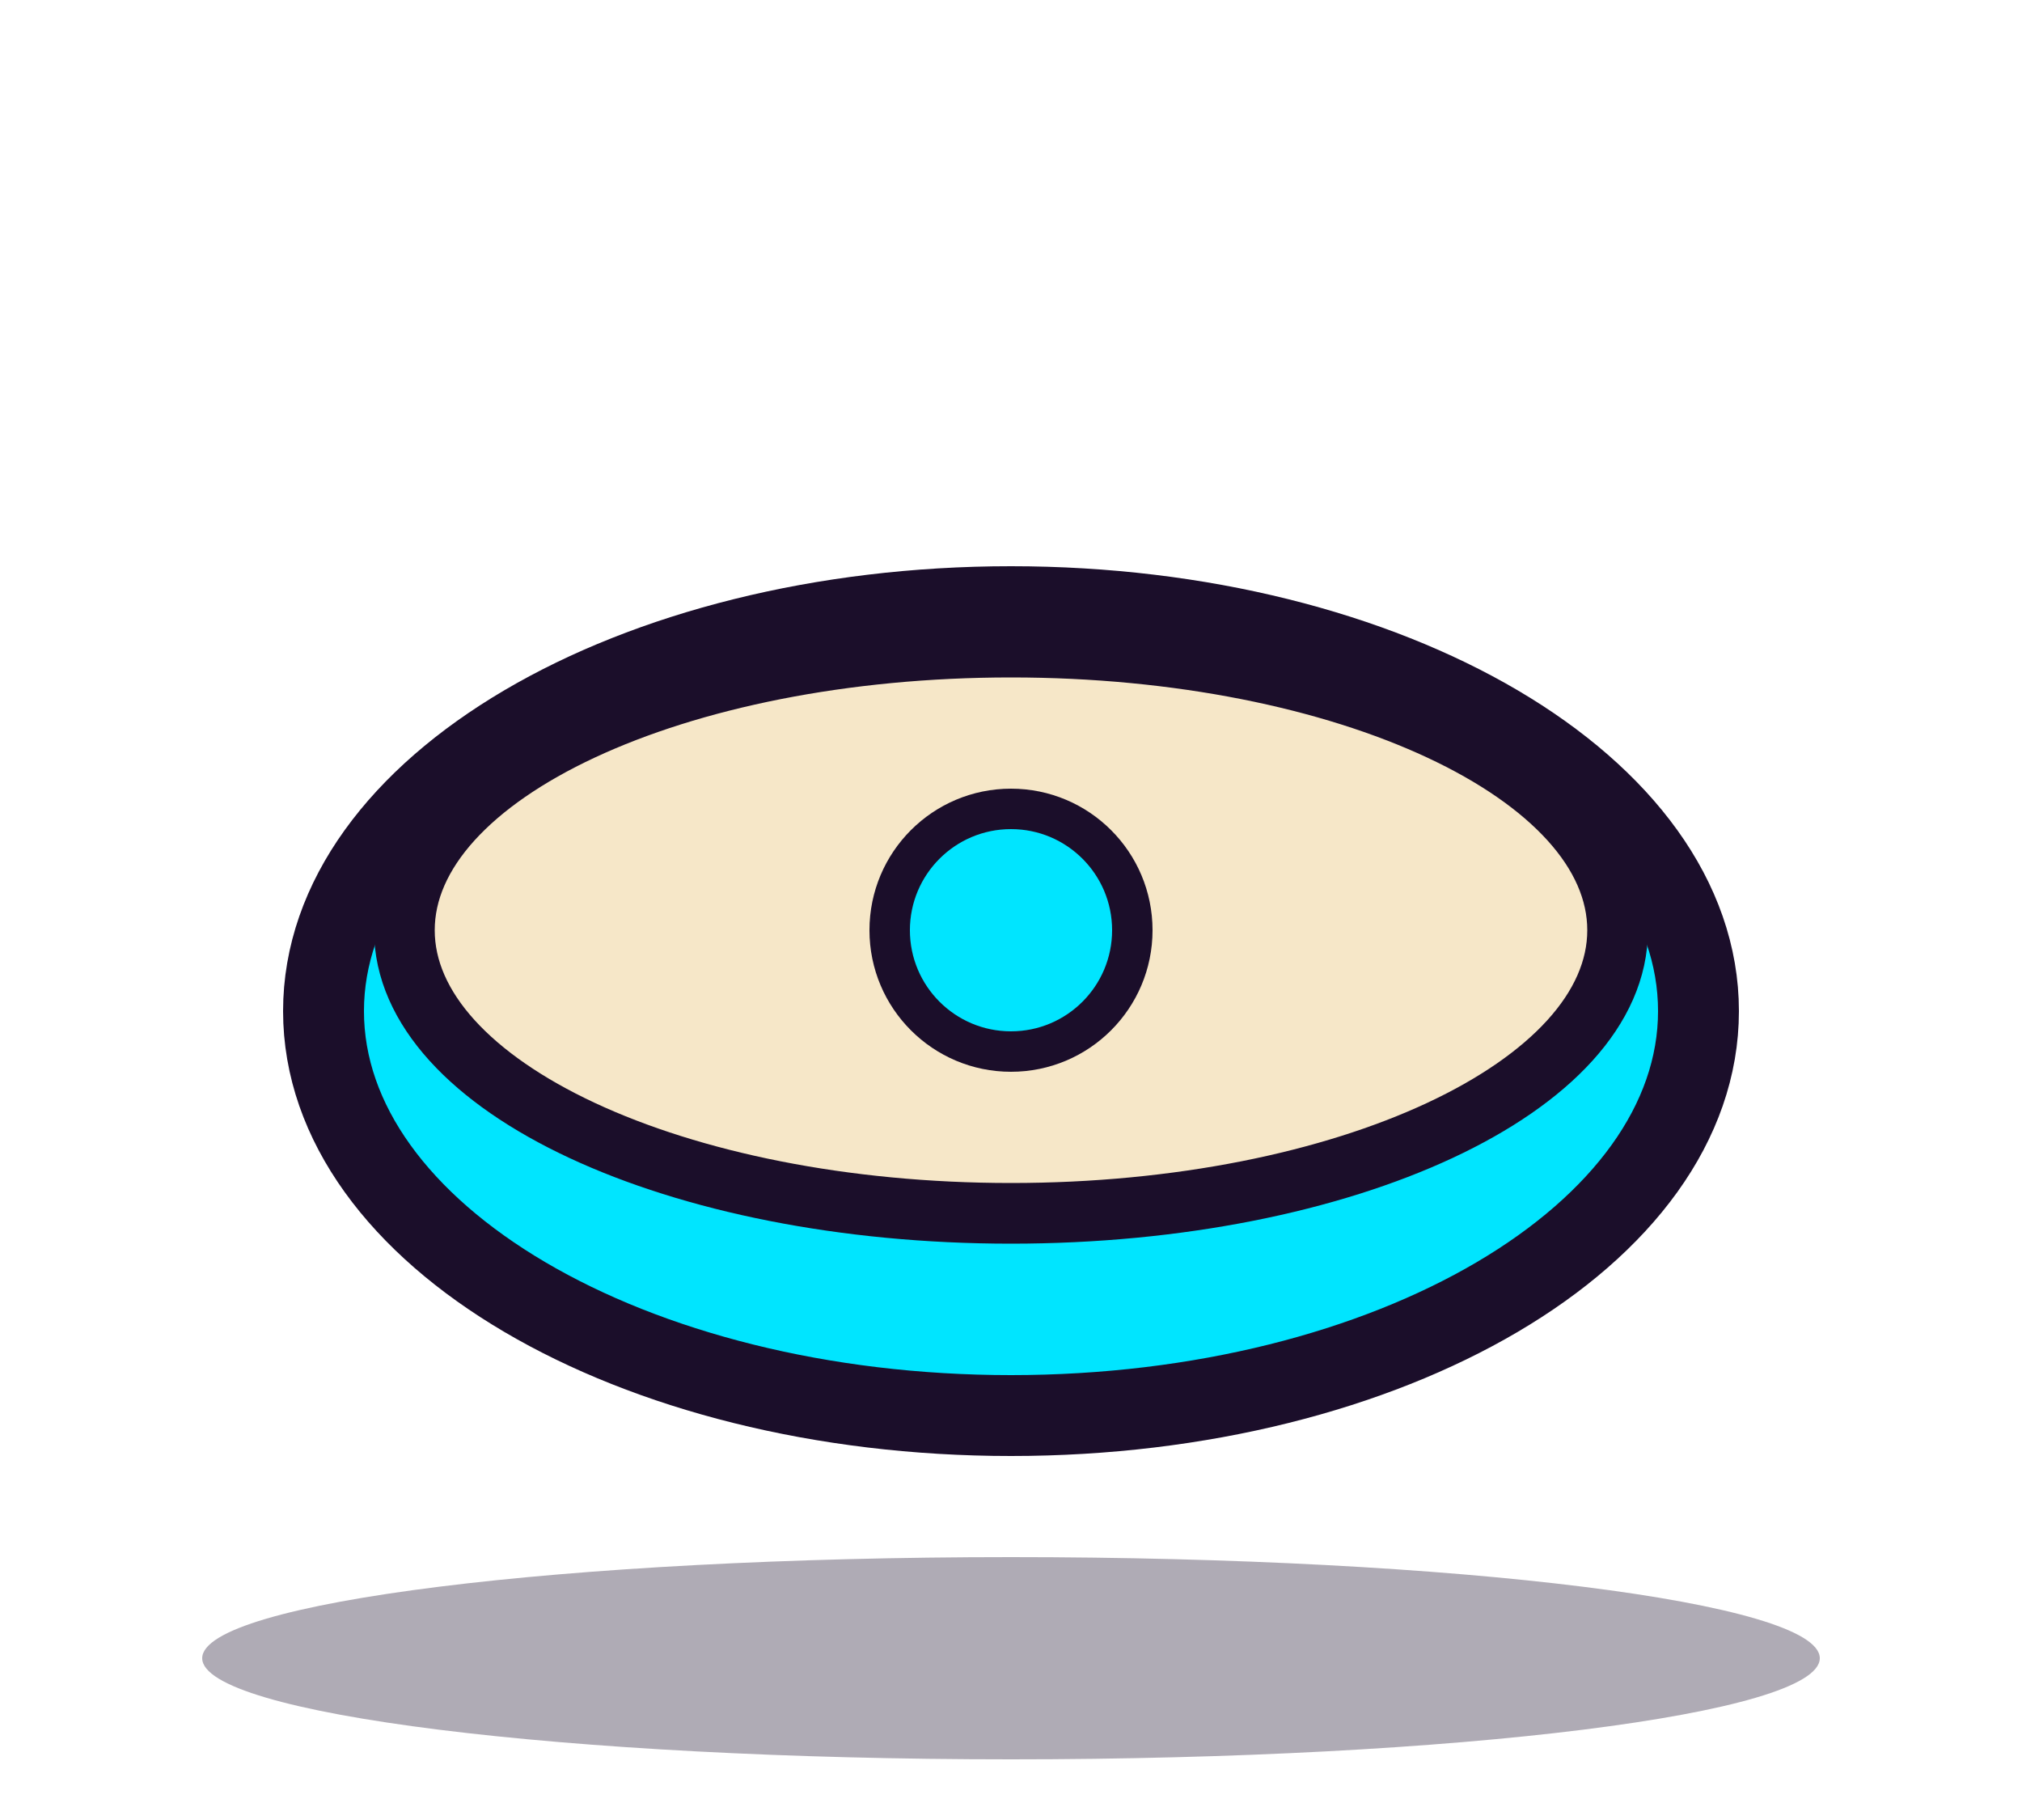
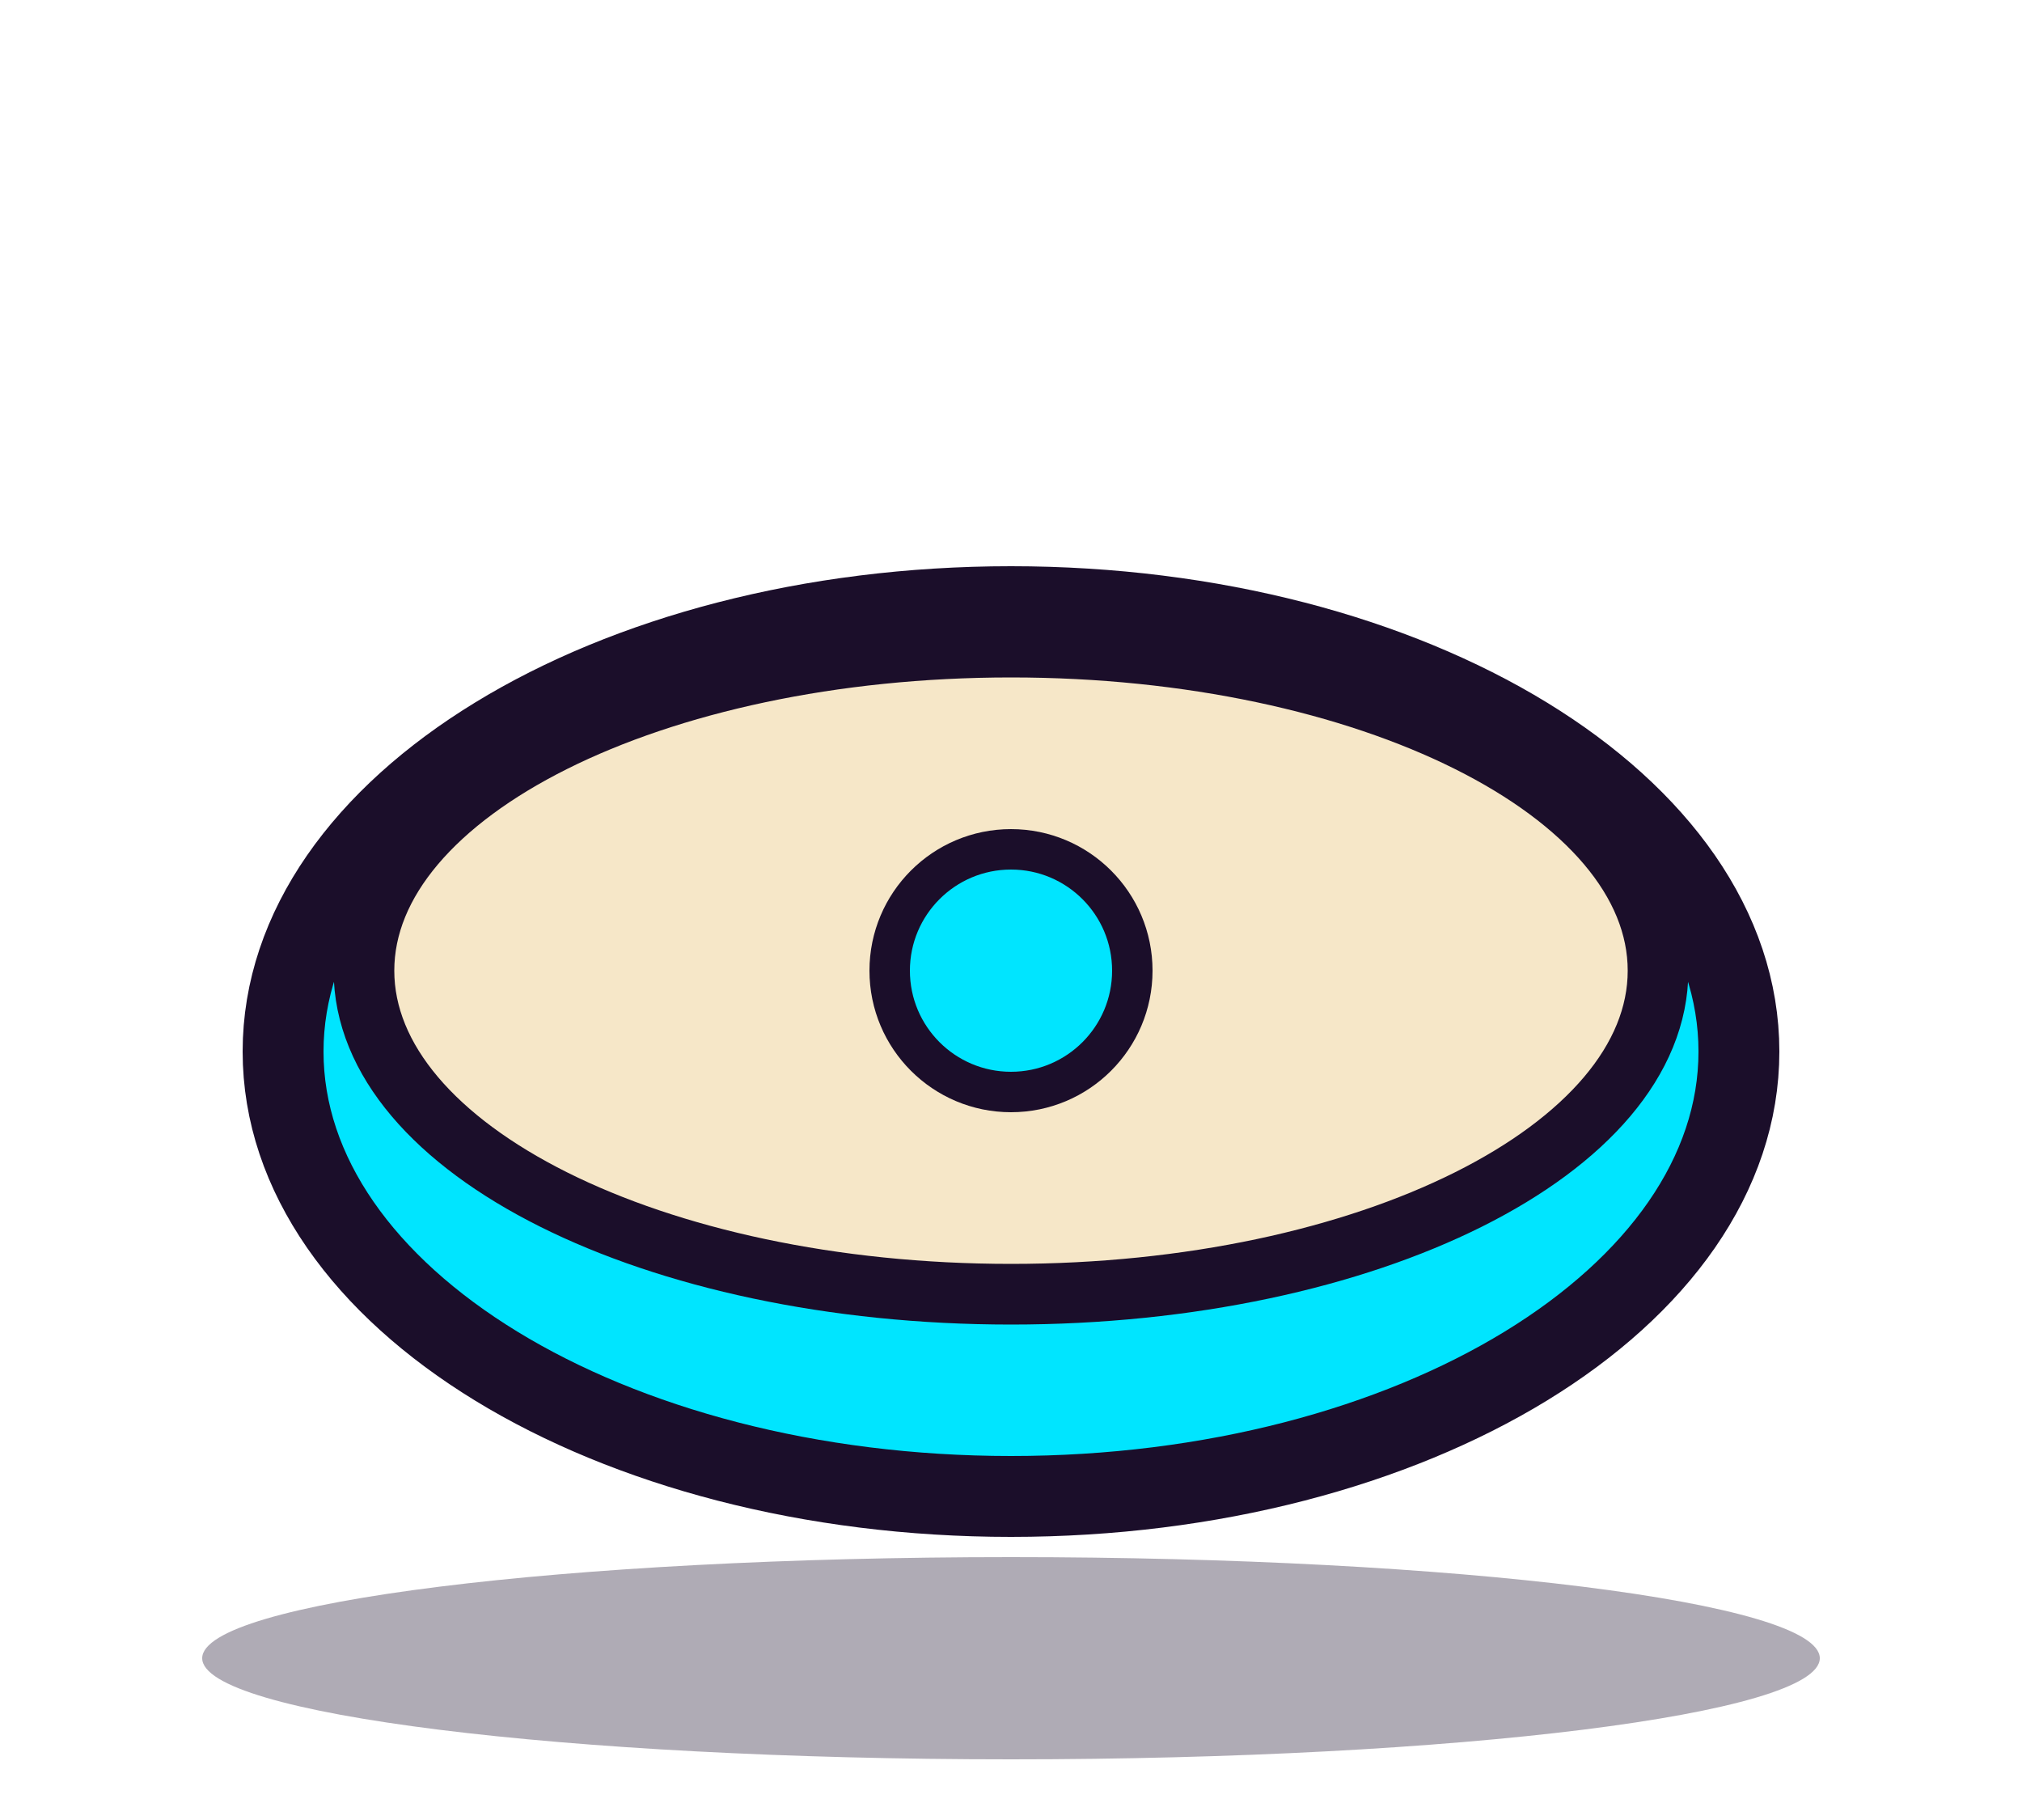
<svg xmlns="http://www.w3.org/2000/svg" width="100" height="90" viewBox="0 0 100 90">
  <ellipse cx="50" cy="82" rx="40" ry="5" fill="#1B0E2A" opacity="0.35" />
-   <ellipse cx="50" cy="50" rx="34" ry="20" fill="#00E5FF" stroke="#1B0E2A" stroke-width="4" />
-   <ellipse cx="50" cy="46" rx="30" ry="14" fill="#F6E7C8" stroke="#1B0E2A" stroke-width="3" />
-   <circle cx="50" cy="46" r="6" fill="#00E5FF" stroke="#1B0E2A" stroke-width="2" />
+   <ellipse cx="50" cy="52" rx="36" ry="22" fill="#00E5FF" stroke="#1B0E2A" stroke-width="4" />
+   <ellipse cx="50" cy="48" rx="32" ry="16" fill="#F6E7C8" stroke="#1B0E2A" stroke-width="3" />
+   <circle cx="50" cy="48" r="6" fill="#00E5FF" stroke="#1B0E2A" stroke-width="2" />
</svg>
